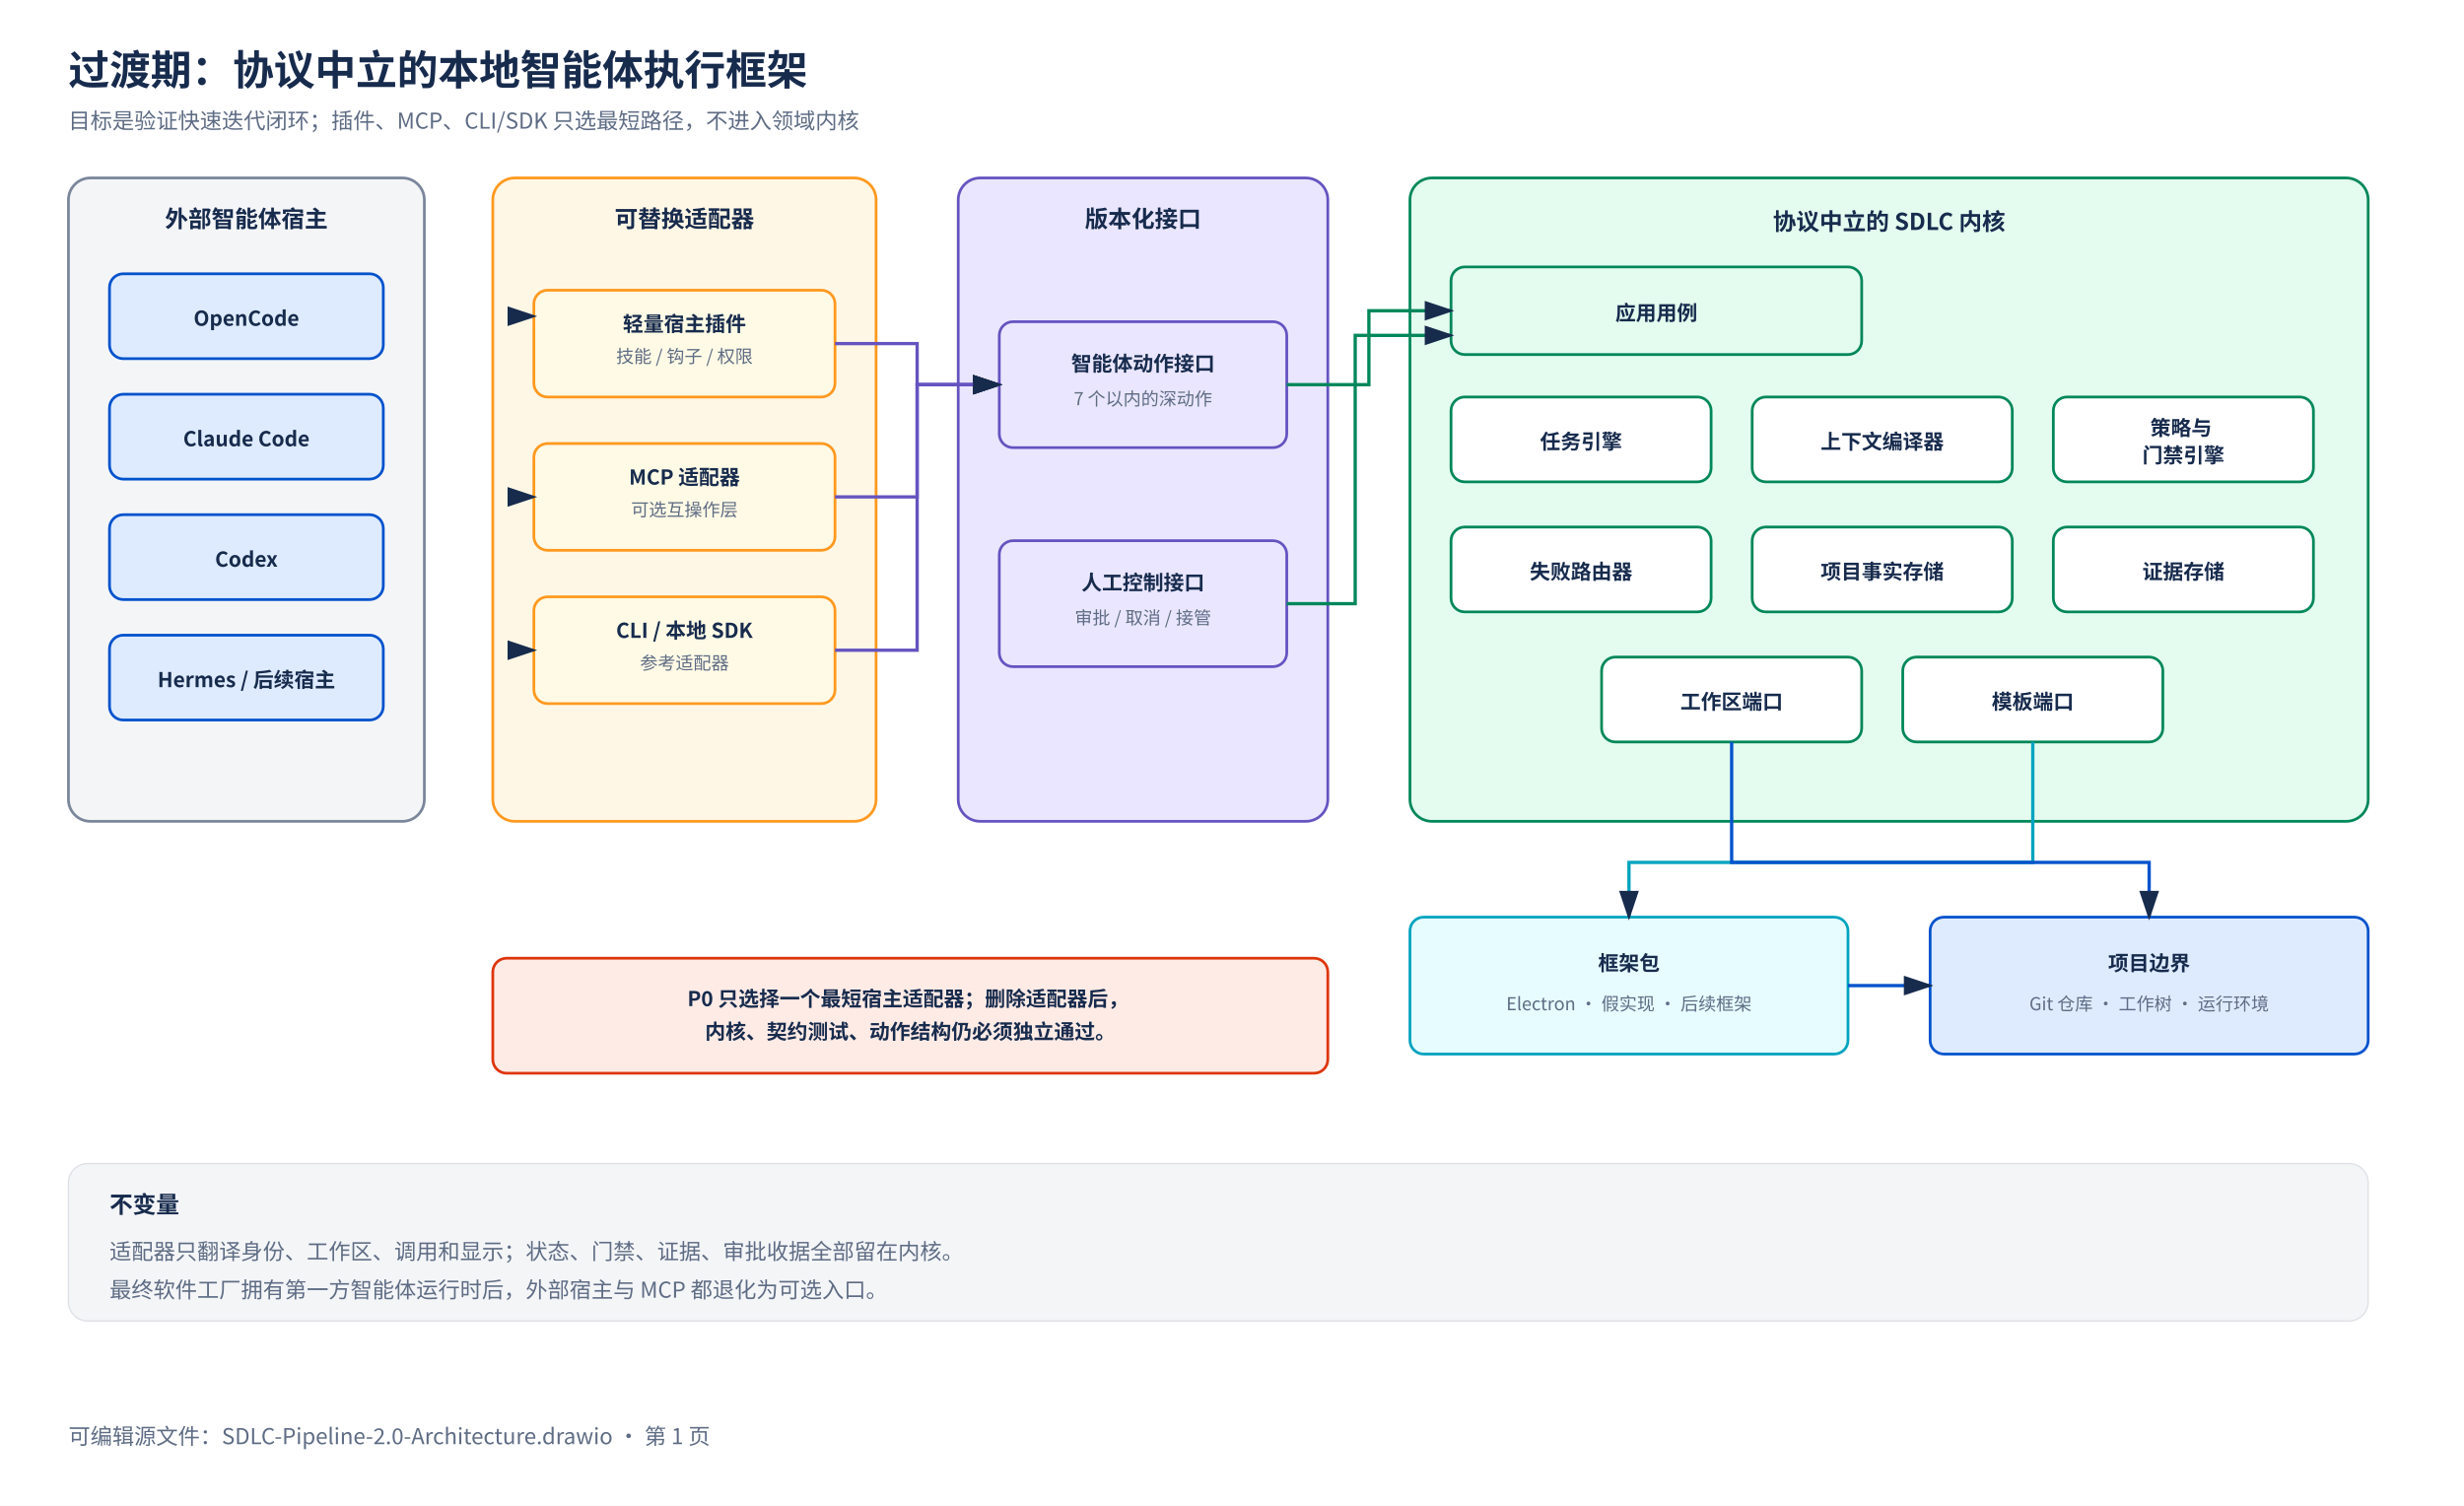
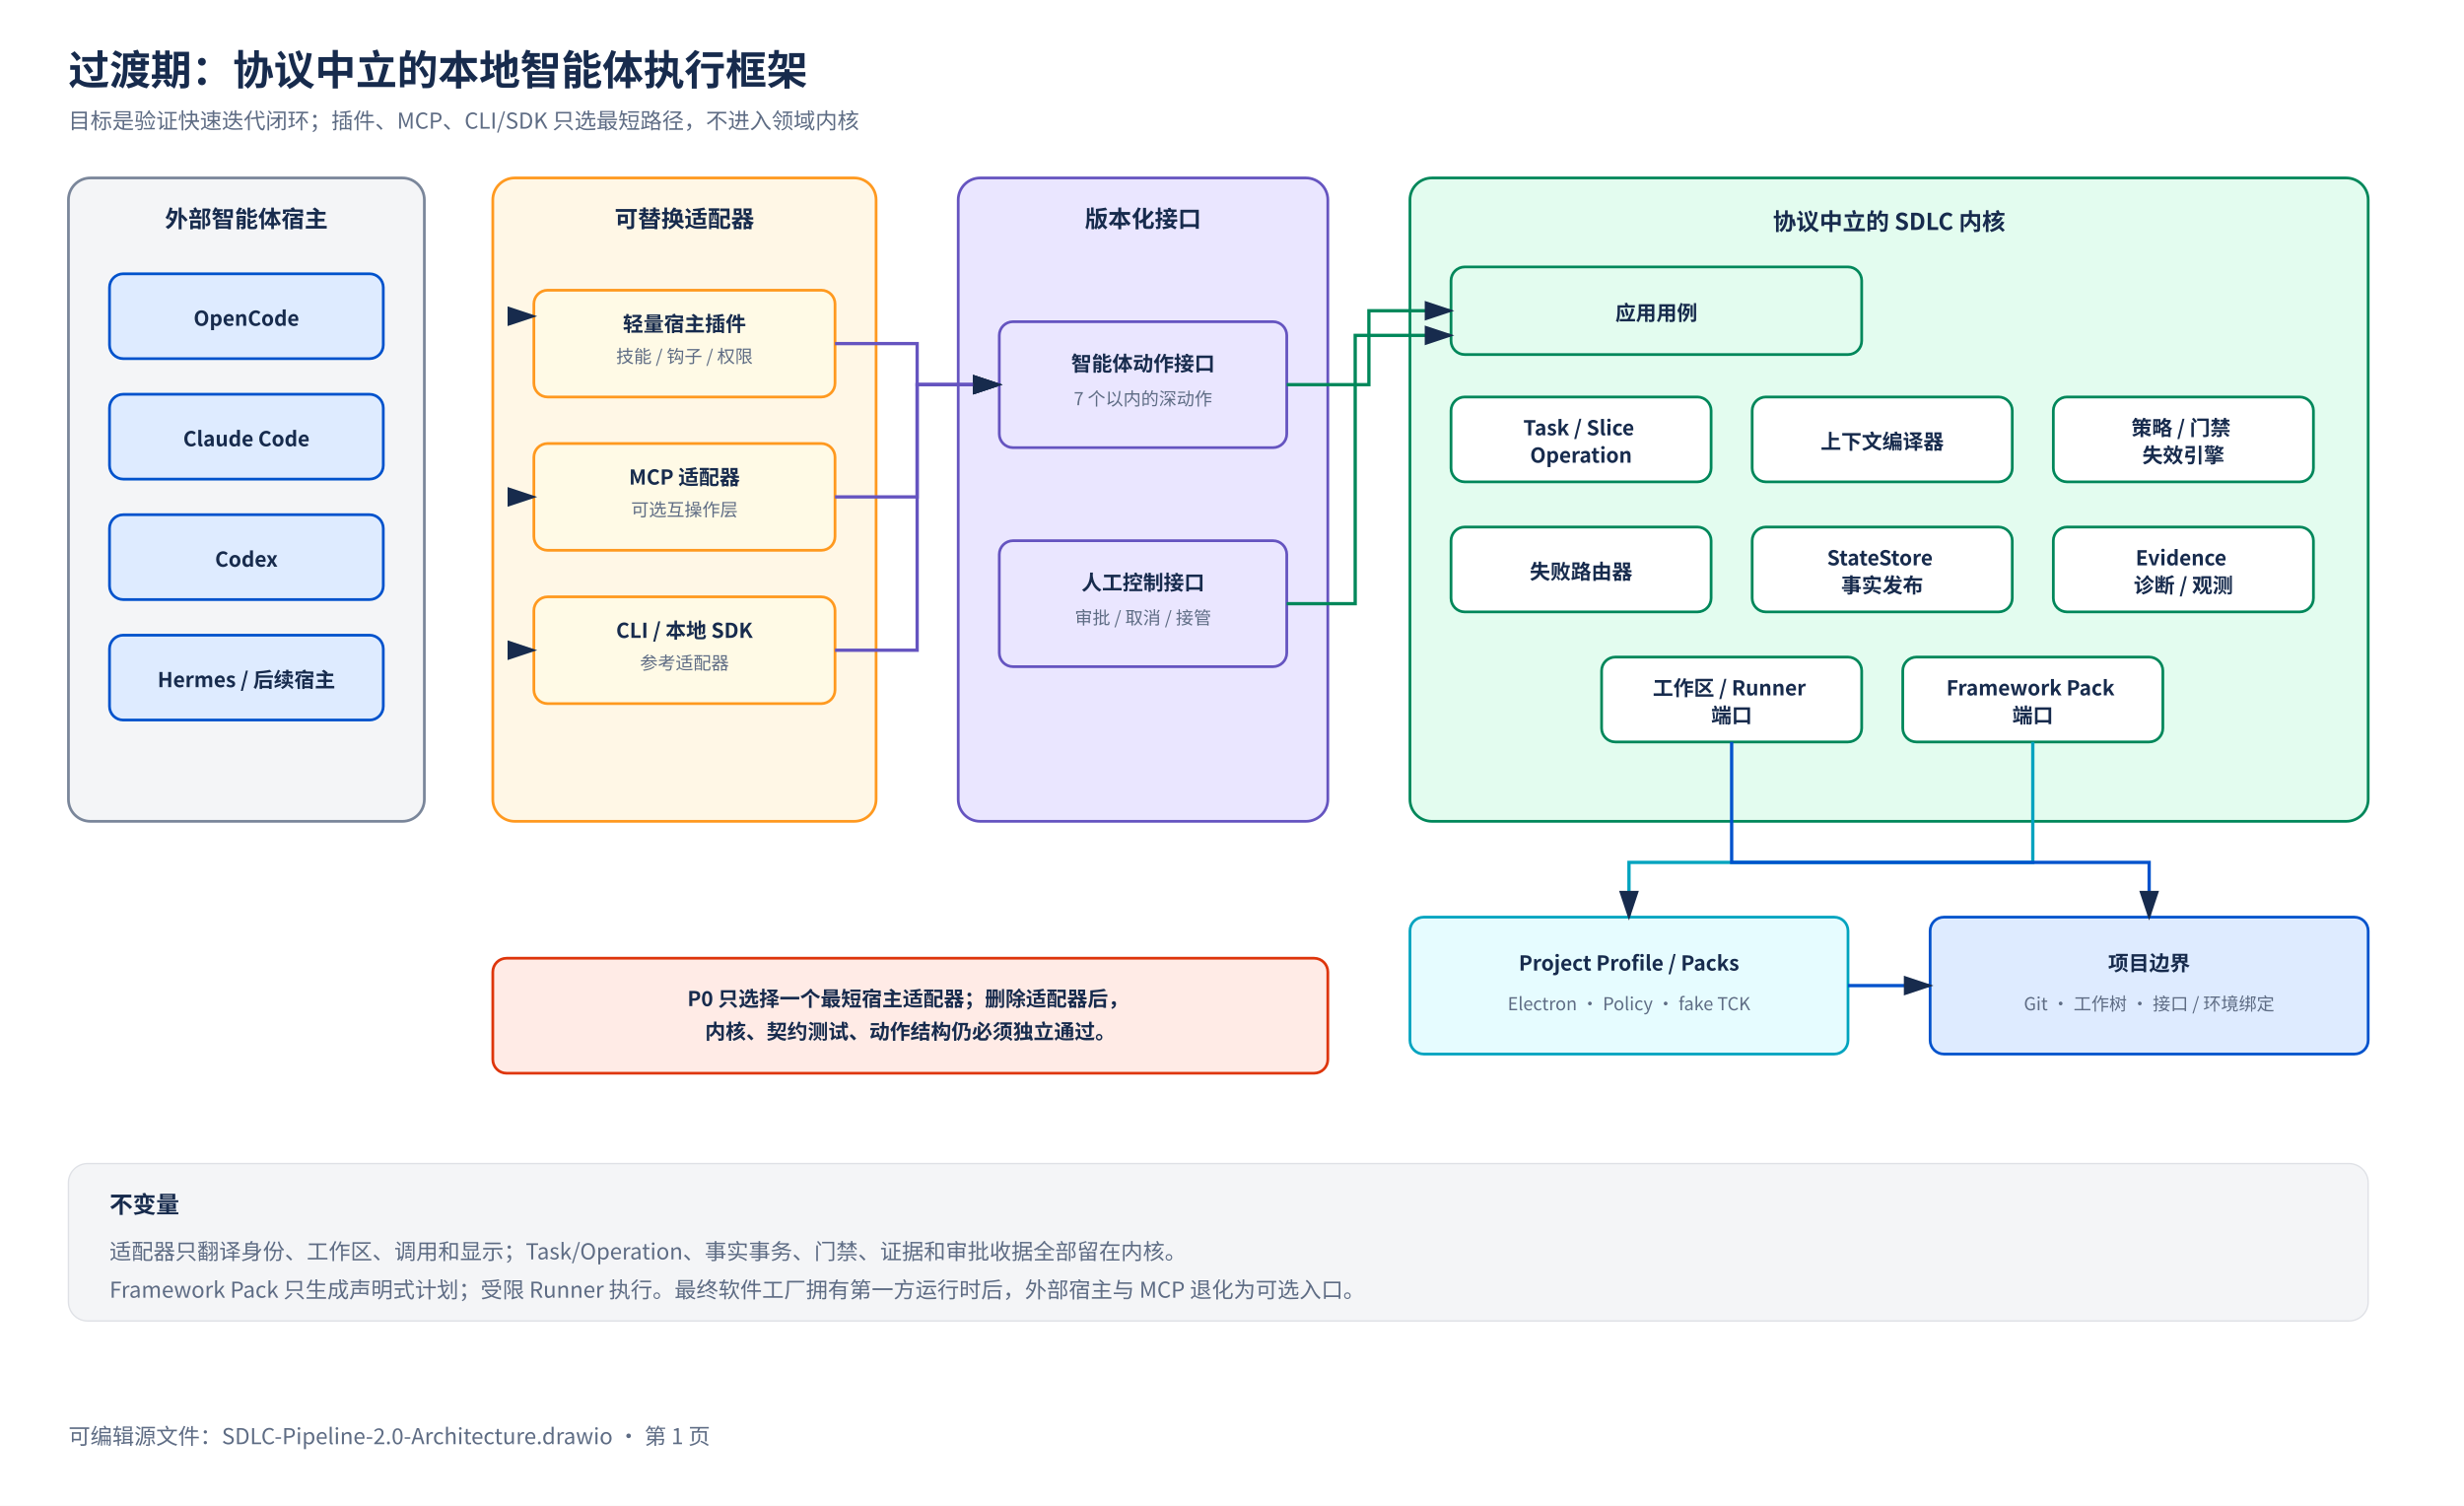
<svg xmlns="http://www.w3.org/2000/svg" width="1800" height="1100" viewBox="0 0 1800 1100">
  <defs>
    <marker id="a" markerWidth="10" markerHeight="10" refX="8" refY="3" orient="auto">
      <path d="M0,0 L0,6 L9,3 z" fill="#172b4d" />
    </marker>
    <marker id="ag" markerWidth="10" markerHeight="10" refX="8" refY="3" orient="auto">
      <path d="M0,0 L0,6 L9,3 z" fill="#00875a" />
    </marker>
    <marker id="ab" markerWidth="10" markerHeight="10" refX="8" refY="3" orient="auto">
      <path d="M0,0 L0,6 L9,3 z" fill="#0052cc" />
    </marker>
    <marker id="ap" markerWidth="10" markerHeight="10" refX="8" refY="3" orient="auto">
      <path d="M0,0 L0,6 L9,3 z" fill="#6554c0" />
    </marker>
    <style>
      text{font-family:"Microsoft YaHei","Noto Sans CJK SC",sans-serif;fill:#172b4d}
      .title{font-size:30px;font-weight:700}.sub{font-size:16px;fill:#5e6c84}.head{font-size:17px;font-weight:700}
      .label{font-size:15px;font-weight:700;text-anchor:middle}.small{font-size:13px;fill:#5e6c84;text-anchor:middle}
      .group{stroke-width:2;rx:16}.box{stroke-width:2;rx:10}.edge{fill:none;stroke-width:2.4;marker-end:url(#a)}
    </style>
  </defs>
  <rect width="1800" height="1100" fill="#fff" />
  <text x="50" y="62" class="title">过渡期：协议中立的本地智能体执行框架</text>
  <text x="50" y="94" class="sub">目标是验证快速迭代闭环；插件、MCP、CLI/SDK 只选最短路径，不进入领域内核</text>
  <rect x="50" y="130" width="260" height="470" class="group" fill="#f4f5f7" stroke="#7a869a" />
  <text x="180" y="166" class="head" text-anchor="middle">外部智能体宿主</text>
  <g fill="#deebff" stroke="#0052cc">
    <rect x="80" y="200" width="200" height="62" class="box" />
    <rect x="80" y="288" width="200" height="62" class="box" />
    <rect x="80" y="376" width="200" height="62" class="box" />
    <rect x="80" y="464" width="200" height="62" class="box" />
  </g>
  <text x="180" y="238" class="label">OpenCode</text>
  <text x="180" y="326" class="label">Claude Code</text>
  <text x="180" y="414" class="label">Codex</text>
  <text x="180" y="502" class="label">Hermes / 后续宿主</text>
  <rect x="360" y="130" width="280" height="470" class="group" fill="#fff7e6" stroke="#ff991f" />
  <text x="500" y="166" class="head" text-anchor="middle">可替换适配器</text>
  <g fill="#fffae6" stroke="#ff991f">
    <rect x="390" y="212" width="220" height="78" class="box" />
    <rect x="390" y="324" width="220" height="78" class="box" />
    <rect x="390" y="436" width="220" height="78" class="box" />
  </g>
  <text x="500" y="242" class="label">轻量宿主插件</text>
  <text x="500" y="265" class="small">技能 / 钩子 / 权限</text>
  <text x="500" y="354" class="label">MCP 适配器</text>
  <text x="500" y="377" class="small">可选互操作层</text>
  <text x="500" y="466" class="label">CLI / 本地 SDK</text>
  <text x="500" y="489" class="small">参考适配器</text>
  <rect x="700" y="130" width="270" height="470" class="group" fill="#eae6ff" stroke="#6554c0" />
  <text x="835" y="166" class="head" text-anchor="middle">版本化接口</text>
  <g fill="#eae6ff" stroke="#6554c0">
    <rect x="730" y="235" width="210" height="92" class="box" />
    <rect x="730" y="395" width="210" height="92" class="box" />
  </g>
  <text x="835" y="271" class="label">智能体动作接口</text>
  <text x="835" y="296" class="small">7 个以内的深动作</text>
  <text x="835" y="431" class="label">人工控制接口</text>
  <text x="835" y="456" class="small">审批 / 取消 / 接管</text>
  <rect x="1030" y="130" width="700" height="470" class="group" fill="#e3fcef" stroke="#00875a" />
  <text x="1380" y="168" class="head" text-anchor="middle">协议中立的 SDLC 内核</text>
  <rect x="1060" y="195" width="300" height="64" class="box" fill="#e3fcef" stroke="#00875a" />
  <text x="1210" y="234" class="label">应用用例</text>
  <g fill="#fff" stroke="#00875a">
    <rect x="1060" y="290" width="190" height="62" class="box" />
    <rect x="1280" y="290" width="190" height="62" class="box" />
    <rect x="1500" y="290" width="190" height="62" class="box" />
    <rect x="1060" y="385" width="190" height="62" class="box" />
    <rect x="1280" y="385" width="190" height="62" class="box" />
    <rect x="1500" y="385" width="190" height="62" class="box" />
    <rect x="1170" y="480" width="190" height="62" class="box" />
    <rect x="1390" y="480" width="190" height="62" class="box" />
  </g>
-   <text x="1155" y="328" class="label">任务引擎</text>
+   <text x="1155" y="318" class="label">
+     <tspan x="1155">Task / Slice</tspan>
+     <tspan x="1155" dy="20">Operation</tspan>
+   </text>
  <text x="1375" y="328" class="label">上下文编译器</text>
  <text x="1595" y="318" class="label">
-     <tspan x="1595">策略与</tspan>
-     <tspan x="1595" dy="20">门禁引擎</tspan>
+     <tspan x="1595">策略 / 门禁</tspan>
+     <tspan x="1595" dy="20">失效引擎</tspan>
  </text>
  <text x="1155" y="423" class="label">失败路由器</text>
-   <text x="1375" y="423" class="label">项目事实存储</text>
-   <text x="1595" y="423" class="label">证据存储</text>
-   <text x="1265" y="518" class="label">工作区端口</text>
-   <text x="1485" y="518" class="label">模板端口</text>
+   <text x="1375" y="413" class="label">
+     <tspan x="1375">StateStore</tspan>
+     <tspan x="1375" dy="20">事实发布</tspan>
+   </text>
+   <text x="1595" y="413" class="label">
+     <tspan x="1595">Evidence</tspan>
+     <tspan x="1595" dy="20">诊断 / 观测</tspan>
+   </text>
+   <text x="1265" y="508" class="label">
+     <tspan x="1265">工作区 / Runner</tspan>
+     <tspan x="1265" dy="20">端口</tspan>
+   </text>
+   <text x="1485" y="508" class="label">
+     <tspan x="1485">Framework Pack</tspan>
+     <tspan x="1485" dy="20">端口</tspan>
+   </text>
  <rect x="360" y="700" width="610" height="84" class="box" fill="#ffebe6" stroke="#de350b" />
  <text x="665" y="735" class="label" fill="#bf2600">
    <tspan x="665">P0 只选择一个最短宿主适配器；删除适配器后，</tspan>
    <tspan x="665" dy="24">内核、契约测试、动作结构仍必须独立通过。</tspan>
  </text>
  <rect x="1030" y="670" width="320" height="100" class="box" fill="#e6fcff" stroke="#00a3bf" />
-   <text x="1190" y="709" class="label">框架包</text>
-   <text x="1190" y="738" class="small">Electron · 假实现 · 后续框架</text>
+   <text x="1190" y="709" class="label">Project Profile / Packs</text>
+   <text x="1190" y="738" class="small">Electron · Policy · fake TCK</text>
  <rect x="1410" y="670" width="320" height="100" class="box" fill="#deebff" stroke="#0052cc" />
  <text x="1570" y="709" class="label">项目边界</text>
-   <text x="1570" y="738" class="small">Git 仓库 · 工作树 · 运行环境</text>
+   <text x="1570" y="738" class="small">Git · 工作树 · 接口 / 环境绑定</text>
  <path d="M280 231 H390" class="edge" />
  <path d="M280 319 H335 V363 H390" class="edge" stroke-dasharray="7 6" />
  <path d="M280 407 H335 V475 H390" class="edge" stroke-dasharray="7 6" />
  <path d="M610 251 H670 V281 H730" class="edge" stroke="#6554c0" marker-end="url(#ap)" />
  <path d="M610 363 H670 V281 H730" class="edge" stroke="#6554c0" marker-end="url(#ap)" />
  <path d="M610 475 H670 V281 H730" class="edge" stroke="#6554c0" marker-end="url(#ap)" />
  <path d="M940 281 H1000 V227 H1060" class="edge" stroke="#00875a" marker-end="url(#ag)" />
  <path d="M940 441 H990 V245 H1060" class="edge" stroke="#00875a" marker-end="url(#ag)" />
  <path d="M1485 542 V630 H1190 V670" class="edge" stroke="#00a3bf" />
  <path d="M1265 542 V630 H1570 V670" class="edge" stroke="#0052cc" marker-end="url(#ab)" />
  <path d="M1350 720 H1410" class="edge" stroke="#0052cc" marker-end="url(#ab)" />
  <g transform="translate(50 850)">
    <rect width="1680" height="115" rx="14" fill="#f4f5f7" stroke="#dfe1e6" />
    <text x="30" y="36" class="head">不变量</text>
-     <text x="30" y="70" class="sub">适配器只翻译身份、工作区、调用和显示；状态、门禁、证据、审批收据全部留在内核。</text>
-     <text x="30" y="98" class="sub">最终软件工厂拥有第一方智能体运行时后，外部宿主与 MCP 都退化为可选入口。</text>
+     <text x="30" y="70" class="sub">适配器只翻译身份、工作区、调用和显示；Task/Operation、事实事务、门禁、证据和审批收据全部留在内核。</text>
+     <text x="30" y="98" class="sub">Framework Pack 只生成声明式计划；受限 Runner 执行。最终软件工厂拥有第一方运行时后，外部宿主与 MCP 退化为可选入口。</text>
  </g>
  <text x="50" y="1055" class="sub">可编辑源文件：SDLC-Pipeline-2.0-Architecture.drawio · 第 1 页</text>
</svg>
